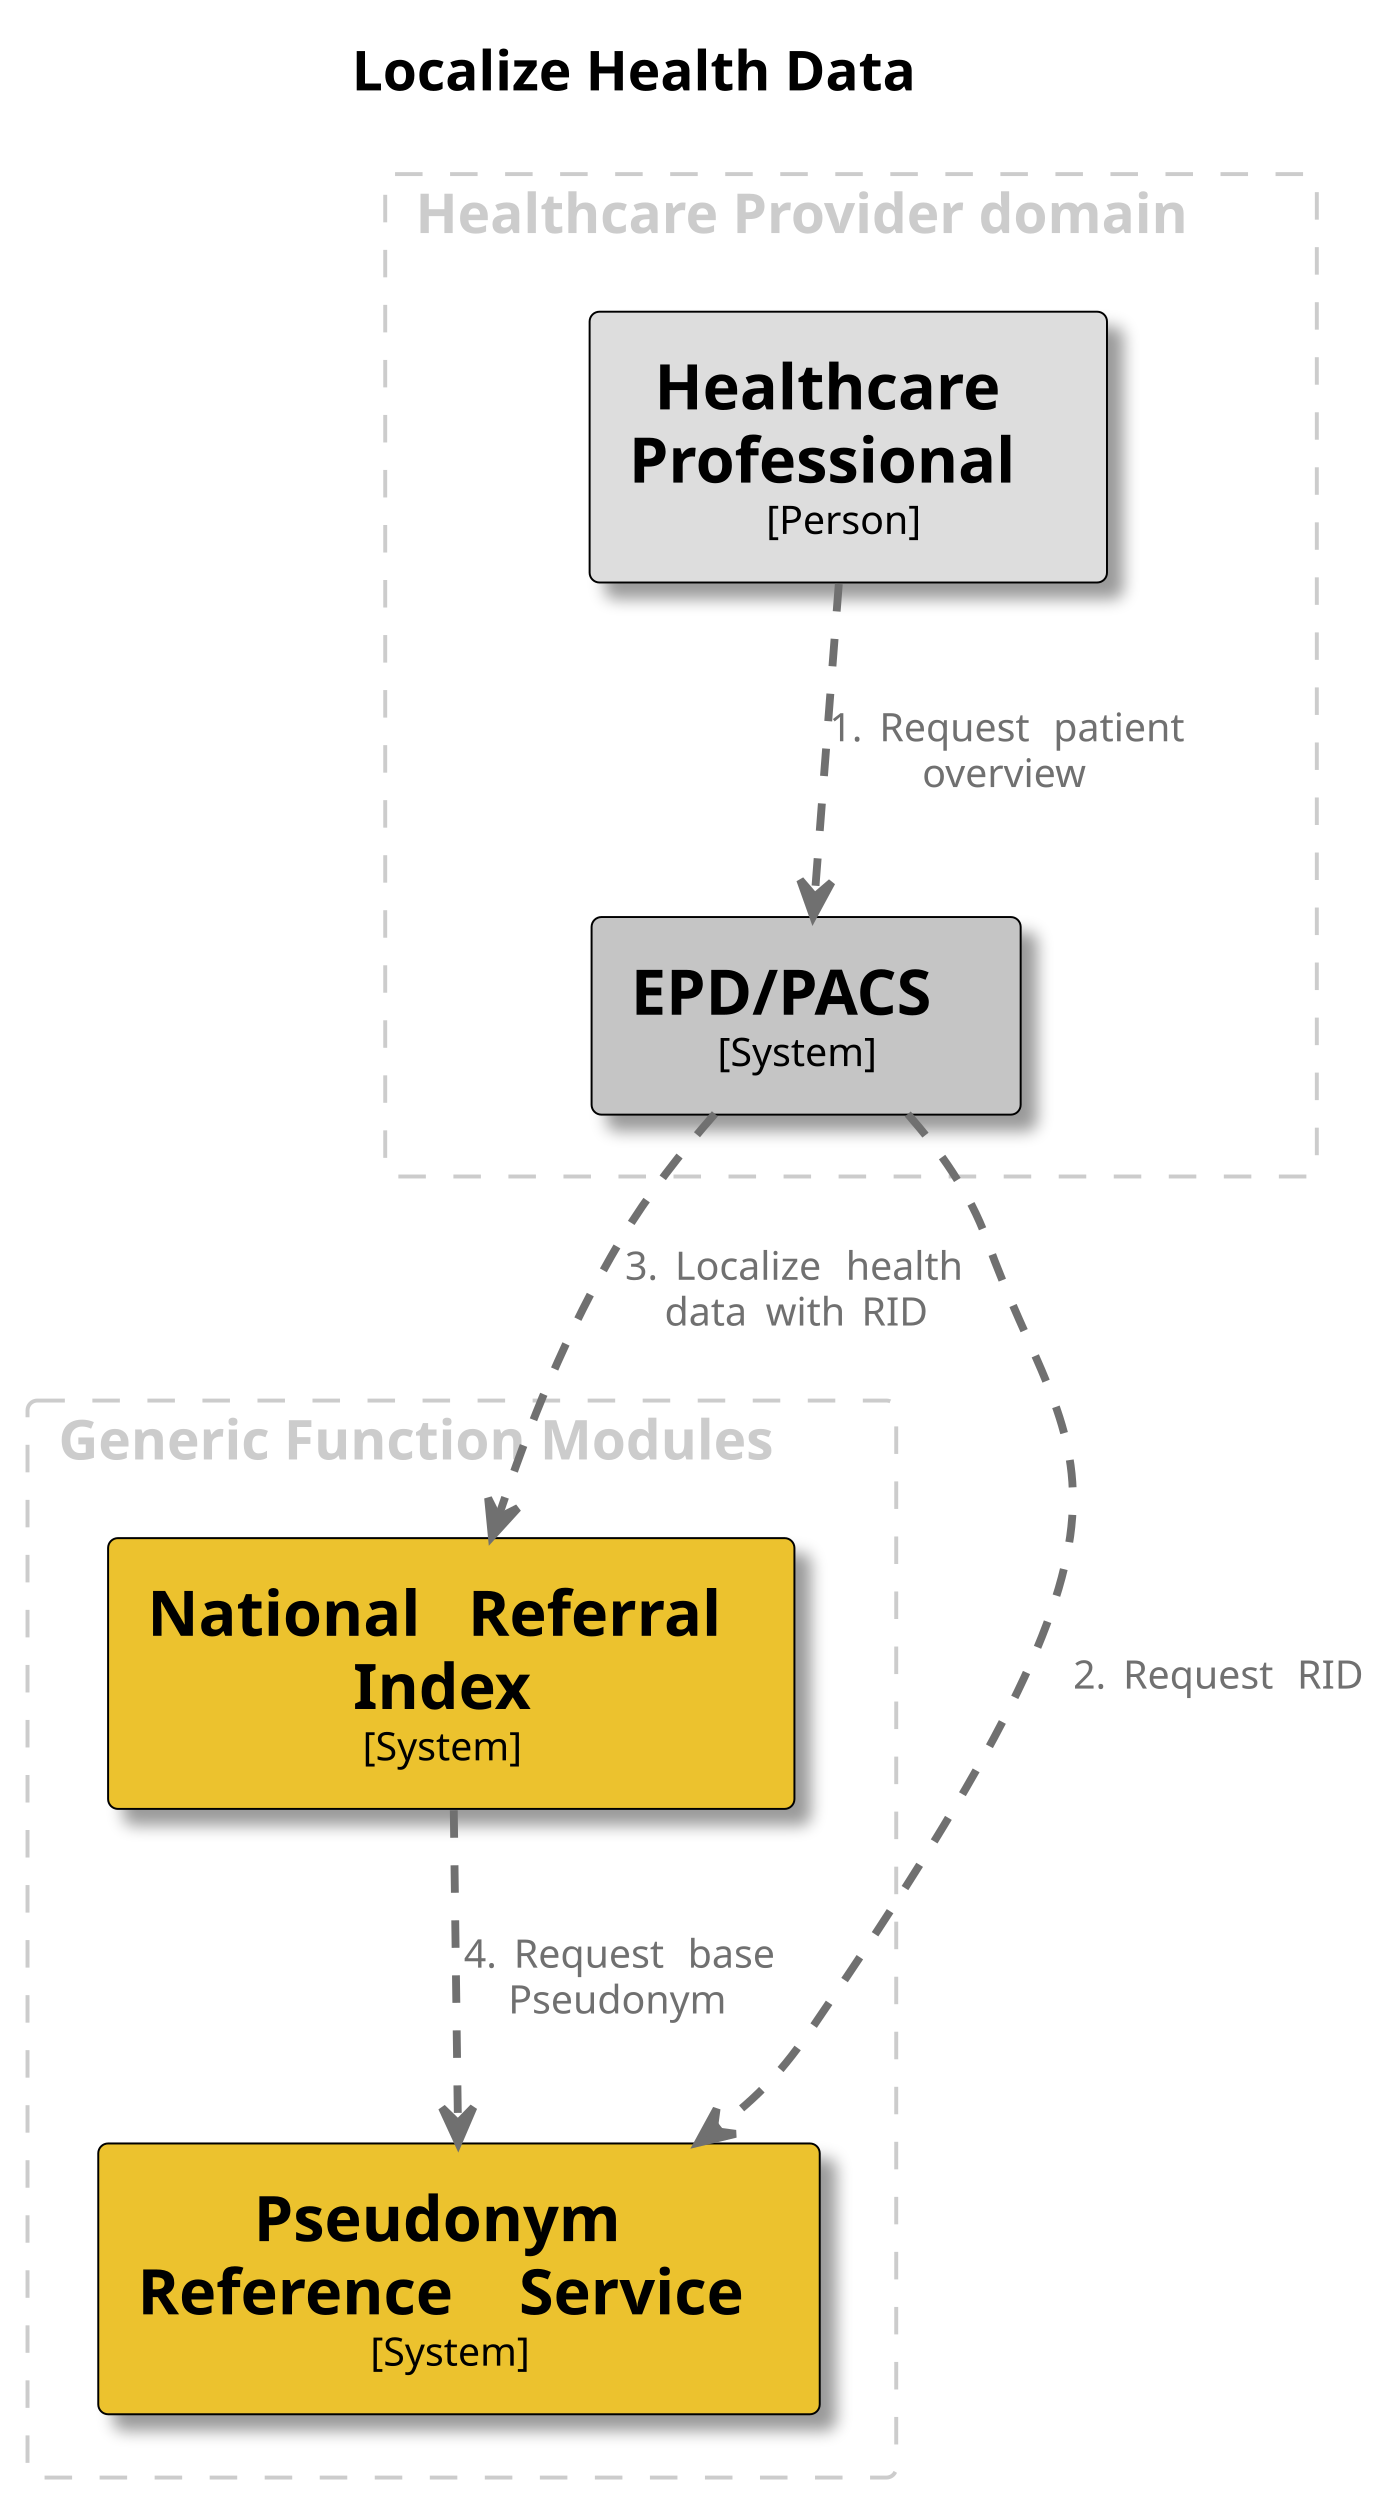
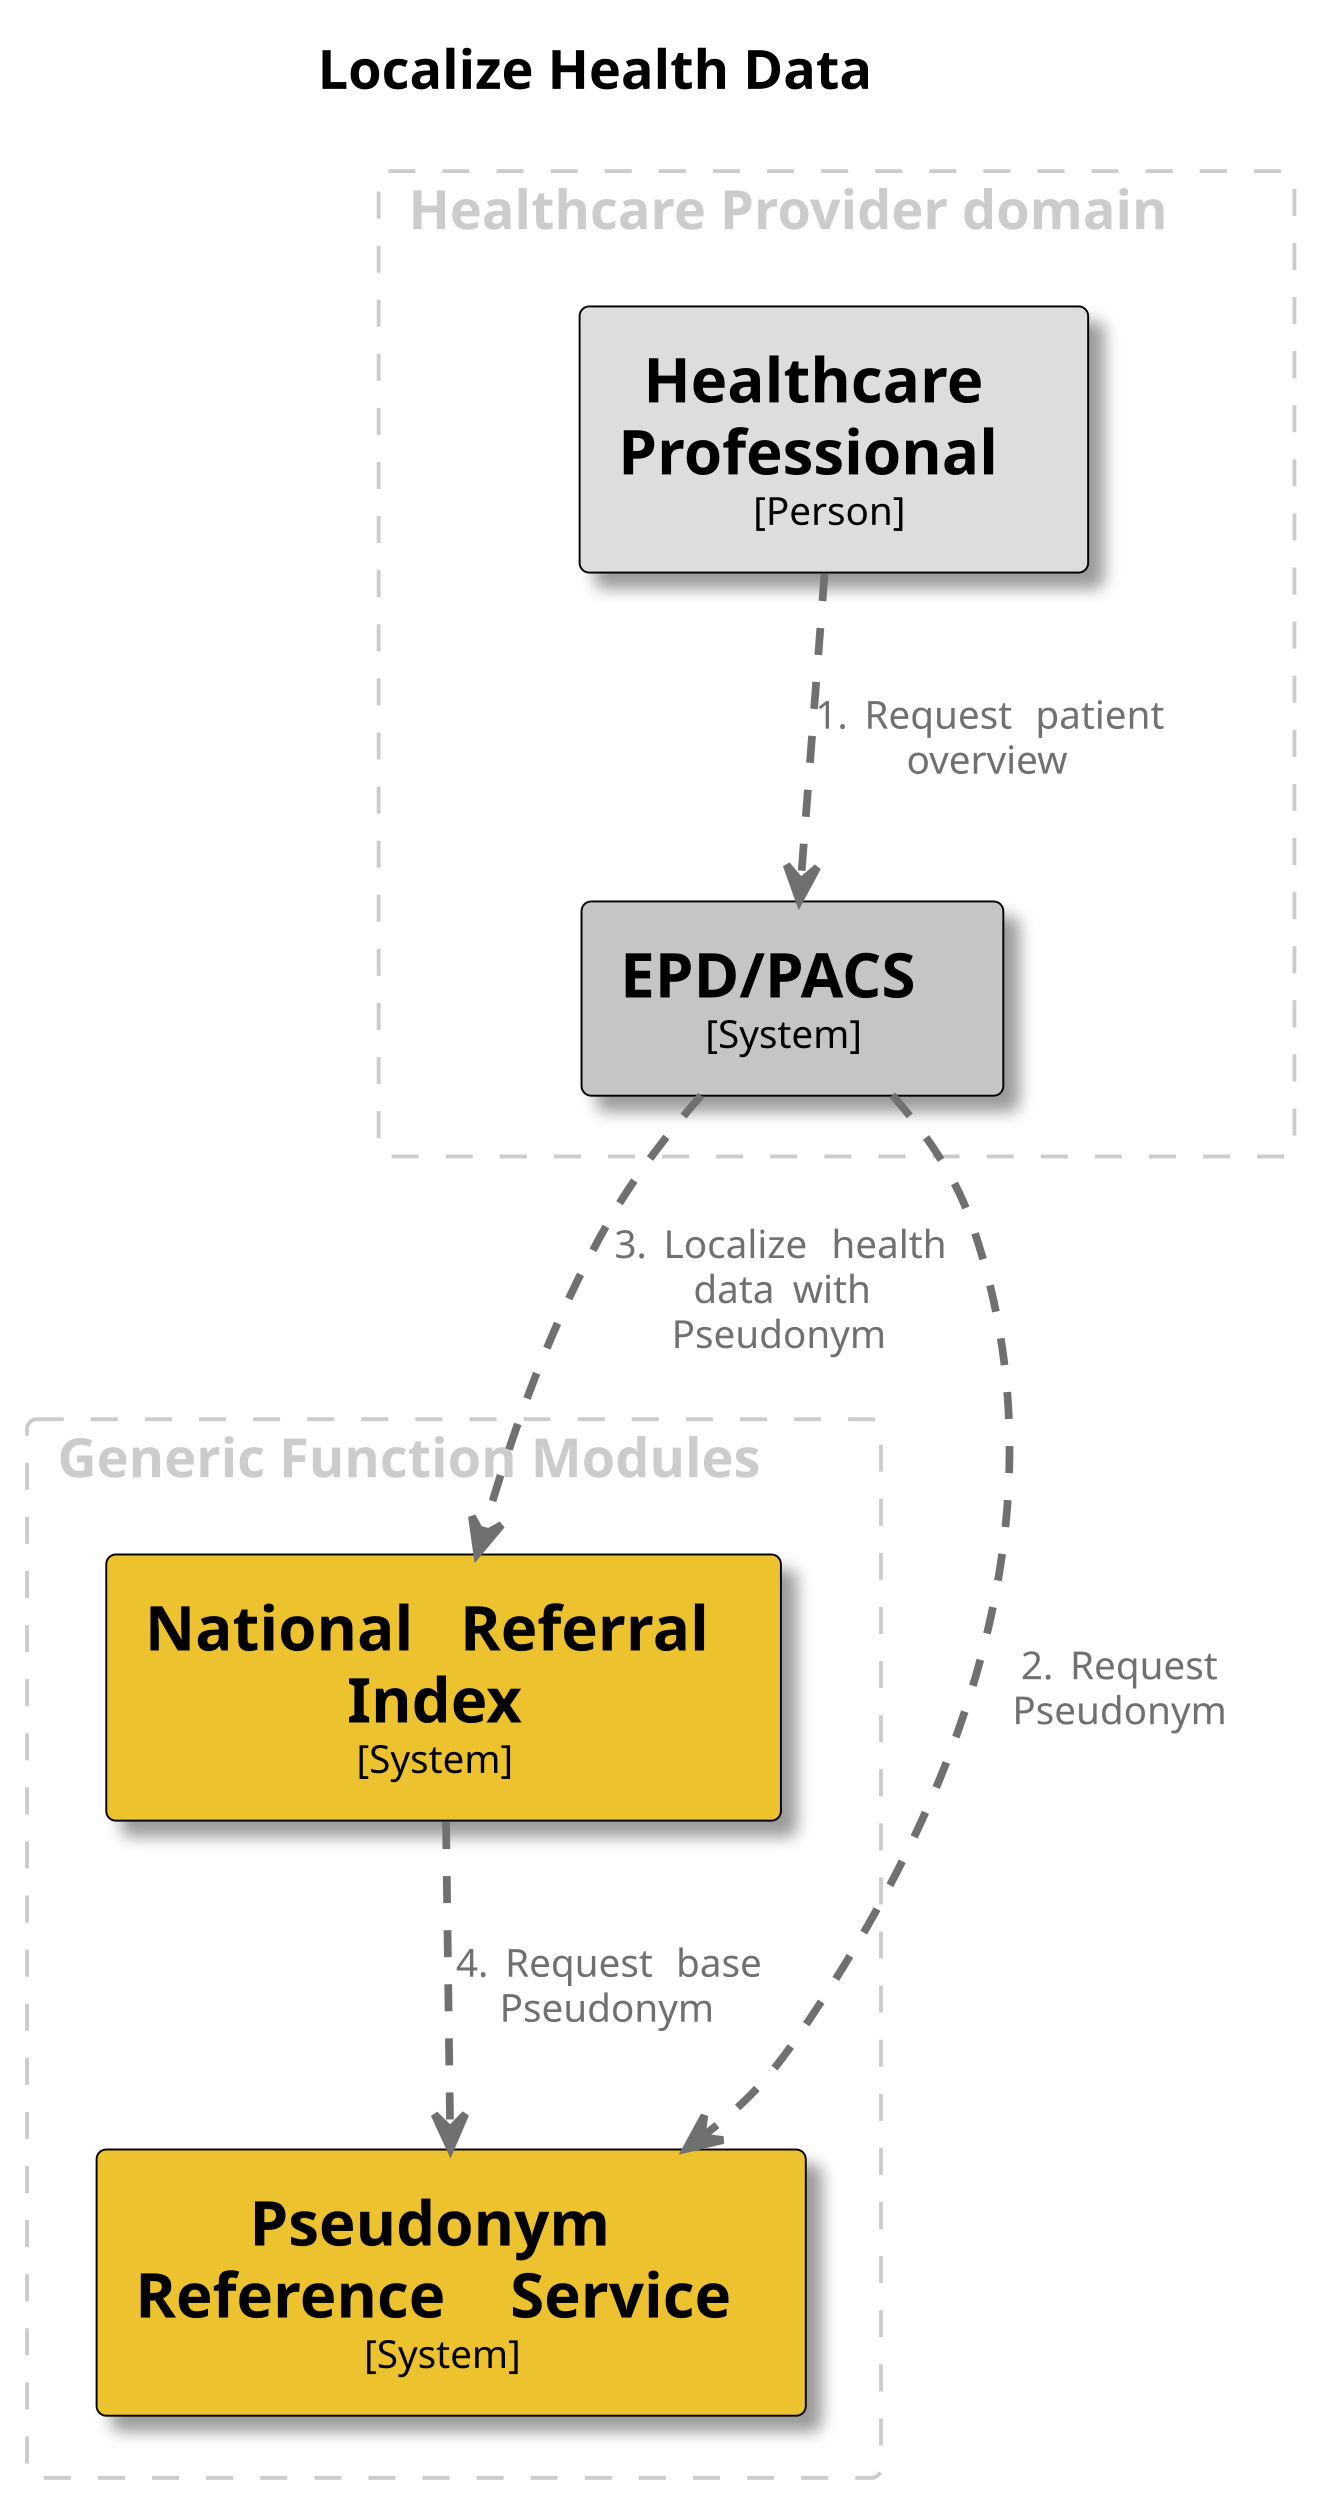
- <svg xmlns="http://www.w3.org/2000/svg" contentStyleType="text/css" height="636px" preserveAspectRatio="none" style="width:355px;height:636px;background:#FFFFFF;" version="1.1" viewBox="0 0 355 636" width="355px" zoomAndPan="magnify">
+ <svg xmlns="http://www.w3.org/2000/svg" contentStyleType="text/css" height="647px" preserveAspectRatio="none" style="width:341px;height:647px;background:#FFFFFF;" version="1.1" viewBox="0 0 341 647" width="341px" zoomAndPan="magnify">
  <defs>
-     <filter height="300%" id="f16t4txpotowxk" width="300%" x="-1" y="-1">
+     <filter height="300%" id="fmow0vqyk3uug" width="300%" x="-1" y="-1">
      <feGaussianBlur result="blurOut" stdDeviation="2.0" />
      <feColorMatrix in="blurOut" result="blurOut2" type="matrix" values="0 0 0 0 0 0 0 0 0 0 0 0 0 0 0 0 0 0 .4 0" />
      <feOffset dx="4.0" dy="4.0" in="blurOut2" result="blurOut3" />
      <feBlend in="SourceGraphic" in2="blurOut3" mode="normal" />
    </filter>
  </defs>
  <g>
-     <text fill="#000000" font-family="sans-serif" font-size="14" font-weight="bold" lengthAdjust="spacing" textLength="162.6" x="89.483" y="22.995">Localize Health Data</text>
+     <text fill="#000000" font-family="sans-serif" font-size="14" font-weight="bold" lengthAdjust="spacing" textLength="162.6" x="82.2" y="22.995">Localize Health Data</text>
    <g id="cluster_group1">
-       <rect fill="none" height="274" rx="2.5" ry="2.5" style="stroke:#CCCCCC;stroke-width:1.0;stroke-dasharray:7.0,7.0;" width="221" x="7" y="356.297" />
-       <text fill="#CCCCCC" font-family="sans-serif" font-size="14" font-weight="bold" lengthAdjust="spacing" textLength="205.235" x="14.882" y="371.292">Generic Function Modules</text>
+       <rect fill="none" height="274" rx="2.5" ry="2.5" style="stroke:#CCCCCC;stroke-width:1.0;stroke-dasharray:7.0,7.0;" width="221" x="7" y="367.297" />
+       <text fill="#CCCCCC" font-family="sans-serif" font-size="14" font-weight="bold" lengthAdjust="spacing" textLength="205.235" x="14.882" y="382.292">Generic Function Modules</text>
    </g>
    <g id="cluster_group2">
      <rect fill="none" height="255" rx="2.5" ry="2.5" style="stroke:#CCCCCC;stroke-width:1.0;stroke-dasharray:7.0,7.0;" width="237" x="98" y="44.297" />
      <text fill="#CCCCCC" font-family="sans-serif" font-size="14" font-weight="bold" lengthAdjust="spacing" textLength="221.58" x="105.71" y="59.292">Healthcare Provider domain</text>
    </g>
    <g id="elem_PseudonymReferenceService">
-       <rect fill="#ECC22E" filter="url(#f16t4txpotowxk)" height="68.891" rx="2.5" ry="2.5" style="stroke:#000000;stroke-width:0.5;" width="183.539" x="25" y="545.297" />
-       <text fill="#000000" font-family="sans-serif" font-size="16" font-weight="bold" lengthAdjust="spacing" textLength="104.43" x="64.555" y="570.148">Pseudonym</text>
-       <text fill="#000000" font-family="sans-serif" font-size="16" font-weight="bold" lengthAdjust="spacing" textLength="91.453" x="35" y="588.773">Reference</text>
-       <text fill="#000000" font-family="sans-serif" font-size="16" font-weight="bold" lengthAdjust="spacing" textLength="5.57" x="126.453" y="588.773"> </text>
-       <text fill="#000000" font-family="sans-serif" font-size="16" font-weight="bold" lengthAdjust="spacing" textLength="66.516" x="132.023" y="588.773">Service</text>
-       <text fill="#000000" font-family="sans-serif" font-size="10" lengthAdjust="spacing" textLength="45.093" x="94.223" y="601.829">[System]</text>
+       <rect fill="#ECC22E" filter="url(#fmow0vqyk3uug)" height="68.891" rx="2.5" ry="2.5" style="stroke:#000000;stroke-width:0.5;" width="183.539" x="25" y="556.297" />
+       <text fill="#000000" font-family="sans-serif" font-size="16" font-weight="bold" lengthAdjust="spacing" textLength="104.43" x="64.555" y="581.148">Pseudonym</text>
+       <text fill="#000000" font-family="sans-serif" font-size="16" font-weight="bold" lengthAdjust="spacing" textLength="91.453" x="35" y="599.773">Reference</text>
+       <text fill="#000000" font-family="sans-serif" font-size="16" font-weight="bold" lengthAdjust="spacing" textLength="5.57" x="126.453" y="599.773"> </text>
+       <text fill="#000000" font-family="sans-serif" font-size="16" font-weight="bold" lengthAdjust="spacing" textLength="66.516" x="132.023" y="599.773">Service</text>
+       <text fill="#000000" font-family="sans-serif" font-size="10" lengthAdjust="spacing" textLength="45.093" x="94.223" y="612.829">[System]</text>
    </g>
    <g id="elem_NationalReferralIndex">
-       <rect fill="#ECC22E" filter="url(#f16t4txpotowxk)" height="68.891" rx="2.5" ry="2.5" style="stroke:#000000;stroke-width:0.5;" width="174.602" x="27.5" y="391.297" />
-       <text fill="#000000" font-family="sans-serif" font-size="16" font-weight="bold" lengthAdjust="spacing" textLength="75.984" x="37.5" y="416.148">National</text>
-       <text fill="#000000" font-family="sans-serif" font-size="16" font-weight="bold" lengthAdjust="spacing" textLength="5.57" x="113.484" y="416.148"> </text>
-       <text fill="#000000" font-family="sans-serif" font-size="16" font-weight="bold" lengthAdjust="spacing" textLength="73.047" x="119.055" y="416.148">Referral</text>
-       <text fill="#000000" font-family="sans-serif" font-size="16" font-weight="bold" lengthAdjust="spacing" textLength="49.969" x="89.816" y="434.773">Index</text>
-       <text fill="#000000" font-family="sans-serif" font-size="10" lengthAdjust="spacing" textLength="45.093" x="92.254" y="447.829">[System]</text>
+       <rect fill="#ECC22E" filter="url(#fmow0vqyk3uug)" height="68.891" rx="2.5" ry="2.5" style="stroke:#000000;stroke-width:0.5;" width="174.602" x="27.5" y="402.297" />
+       <text fill="#000000" font-family="sans-serif" font-size="16" font-weight="bold" lengthAdjust="spacing" textLength="75.984" x="37.5" y="427.148">National</text>
+       <text fill="#000000" font-family="sans-serif" font-size="16" font-weight="bold" lengthAdjust="spacing" textLength="5.57" x="113.484" y="427.148"> </text>
+       <text fill="#000000" font-family="sans-serif" font-size="16" font-weight="bold" lengthAdjust="spacing" textLength="73.047" x="119.055" y="427.148">Referral</text>
+       <text fill="#000000" font-family="sans-serif" font-size="16" font-weight="bold" lengthAdjust="spacing" textLength="49.969" x="89.816" y="445.773">Index</text>
+       <text fill="#000000" font-family="sans-serif" font-size="10" lengthAdjust="spacing" textLength="45.093" x="92.254" y="458.829">[System]</text>
    </g>
    <g id="elem_HealthcareProfessional">
-       <rect fill="#DDDDDD" filter="url(#f16t4txpotowxk)" height="68.891" rx="2.5" ry="2.5" style="stroke:#000000;stroke-width:0.5;" width="131.617" x="150" y="79.297" />
+       <rect fill="#DDDDDD" filter="url(#fmow0vqyk3uug)" height="68.891" rx="2.5" ry="2.5" style="stroke:#000000;stroke-width:0.5;" width="131.617" x="150" y="79.297" />
      <text fill="#000000" font-family="sans-serif" font-size="16" font-weight="bold" lengthAdjust="spacing" textLength="98.586" x="166.516" y="104.148">Healthcare</text>
      <text fill="#000000" font-family="sans-serif" font-size="16" font-weight="bold" lengthAdjust="spacing" textLength="111.617" x="160" y="122.773">Professional</text>
      <text fill="#000000" font-family="sans-serif" font-size="10" lengthAdjust="spacing" textLength="41.763" x="194.927" y="135.829">[Person]</text>
    </g>
    <g id="elem_EPDPACS">
-       <rect fill="#C5C5C5" filter="url(#f16t4txpotowxk)" height="50.266" rx="2.5" ry="2.5" style="stroke:#000000;stroke-width:0.5;" width="109.156" x="150.5" y="233.297" />
+       <rect fill="#C5C5C5" filter="url(#fmow0vqyk3uug)" height="50.266" rx="2.5" ry="2.5" style="stroke:#000000;stroke-width:0.5;" width="109.156" x="150.5" y="233.297" />
      <text fill="#000000" font-family="sans-serif" font-size="16" font-weight="bold" lengthAdjust="spacing" textLength="89.156" x="160.5" y="258.148">EPD/PACS</text>
      <text fill="#000000" font-family="sans-serif" font-size="10" lengthAdjust="spacing" textLength="45.093" x="182.532" y="271.204">[System]</text>
    </g>
    <g id="link_HealthcareProfessional_EPDPACS">
      <path d="M213.39,148.567 C211.39,174.577 209.121,203.915 207.331,227.145 " fill="none" id="HealthcareProfessional-to-EPDPACS" style="stroke:#707070;stroke-width:2.0;stroke-dasharray:7.0,7.0;" />
      <polygon fill="#707070" points="206.87,233.127,211.55,224.461,207.254,228.142,203.573,223.846,206.87,233.127" style="stroke:#707070;stroke-width:2.0;" />
      <text fill="#707070" font-family="sans-serif" font-size="10" lengthAdjust="spacing" textLength="9.541" x="211" y="188.579">1.</text>
      <text fill="#707070" font-family="sans-serif" font-size="10" lengthAdjust="spacing" textLength="3.179" x="220.541" y="188.579"> </text>
      <text fill="#707070" font-family="sans-serif" font-size="10" lengthAdjust="spacing" textLength="41.069" x="223.72" y="188.579">Request</text>
      <text fill="#707070" font-family="sans-serif" font-size="10" lengthAdjust="spacing" textLength="3.179" x="264.789" y="188.579"> </text>
      <text fill="#707070" font-family="sans-serif" font-size="10" lengthAdjust="spacing" textLength="35.586" x="267.968" y="188.579">patient</text>
      <text fill="#707070" font-family="sans-serif" font-size="10" lengthAdjust="spacing" textLength="45.327" x="234.613" y="200.22">overview</text>
    </g>
    <g id="link_EPDPACS_PseudonymReferenceService">
-       <path d="M230.94,283.417 C238.97,292.537 246.8,303.567 251,315.297 C272.67,375.817 302.04,376.777 207,515.297 C199.21,526.647 193.444,532.989 182.344,541.489 " fill="none" id="EPDPACS-to-PseudonymReferenceService" style="stroke:#707070;stroke-width:2.0;stroke-dasharray:7.0,7.0;" />
-       <polygon fill="#707070" points="177.58,545.137,187.157,542.841,181.55,542.097,182.294,536.489,177.58,545.137" style="stroke:#707070;stroke-width:2.0;" />
-       <text fill="#707070" font-family="sans-serif" font-size="10" lengthAdjust="spacing" textLength="9.541" x="273" y="429.579">2.</text>
-       <text fill="#707070" font-family="sans-serif" font-size="10" lengthAdjust="spacing" textLength="3.179" x="282.541" y="429.579"> </text>
-       <text fill="#707070" font-family="sans-serif" font-size="10" lengthAdjust="spacing" textLength="41.069" x="285.72" y="429.579">Request</text>
-       <text fill="#707070" font-family="sans-serif" font-size="10" lengthAdjust="spacing" textLength="3.179" x="326.789" y="429.579"> </text>
-       <text fill="#707070" font-family="sans-serif" font-size="10" lengthAdjust="spacing" textLength="17.598" x="329.968" y="429.579">RID</text>
+       <path d="M230.94,283.417 C238.97,292.537 246.8,303.567 251,315.297 C273.76,378.867 258.52,451.197 207,526.297 C199.21,537.647 193.444,543.989 182.344,552.489 " fill="none" id="EPDPACS-to-PseudonymReferenceService" style="stroke:#707070;stroke-width:2.0;stroke-dasharray:7.0,7.0;" />
+       <polygon fill="#707070" points="177.58,556.137,187.157,553.841,181.55,553.097,182.294,547.489,177.58,556.137" style="stroke:#707070;stroke-width:2.0;" />
+       <text fill="#707070" font-family="sans-serif" font-size="10" lengthAdjust="spacing" textLength="9.541" x="264.202" y="434.579">2.</text>
+       <text fill="#707070" font-family="sans-serif" font-size="10" lengthAdjust="spacing" textLength="3.179" x="273.743" y="434.579"> </text>
+       <text fill="#707070" font-family="sans-serif" font-size="10" lengthAdjust="spacing" textLength="41.069" x="276.922" y="434.579">Request</text>
+       <text fill="#707070" font-family="sans-serif" font-size="10" lengthAdjust="spacing" textLength="58.193" x="262" y="446.22">Pseudonym</text>
    </g>
    <g id="link_EPDPACS_NationalReferralIndex">
-       <path d="M181.86,283.357 C173.59,292.797 164.68,304.057 158,315.297 C143.81,339.177 134.454,362.894 127.024,385.224 " fill="none" id="EPDPACS-to-NationalReferralIndex" style="stroke:#707070;stroke-width:2.0;stroke-dasharray:7.0,7.0;" />
-       <polygon fill="#707070" points="125.13,390.917,131.767,383.64,126.709,386.173,124.176,381.114,125.13,390.917" style="stroke:#707070;stroke-width:2.0;" />
+       <path d="M181.43,283.517 C173.21,292.897 164.44,304.067 158,315.297 C142.2,342.857 132.29,371.458 125.15,396.428 " fill="none" id="EPDPACS-to-NationalReferralIndex" style="stroke:#707070;stroke-width:2.0;stroke-dasharray:7.0,7.0;" />
+       <polygon fill="#707070" points="123.5,402.197,129.82,394.643,124.875,397.389,122.129,392.444,123.5,402.197" style="stroke:#707070;stroke-width:2.0;" />
      <text fill="#707070" font-family="sans-serif" font-size="10" lengthAdjust="spacing" textLength="9.541" x="159" y="325.579">3.</text>
      <text fill="#707070" font-family="sans-serif" font-size="10" lengthAdjust="spacing" textLength="3.179" x="168.541" y="325.579"> </text>
      <text fill="#707070" font-family="sans-serif" font-size="10" lengthAdjust="spacing" textLength="40.273" x="171.72" y="325.579">Localize</text>
      <text fill="#707070" font-family="sans-serif" font-size="10" lengthAdjust="spacing" textLength="3.179" x="211.993" y="325.579"> </text>
      <text fill="#707070" font-family="sans-serif" font-size="10" lengthAdjust="spacing" textLength="31.655" x="215.172" y="325.579">health</text>
-       <text fill="#707070" font-family="sans-serif" font-size="10" lengthAdjust="spacing" textLength="22.524" x="169.066" y="337.22">data</text>
-       <text fill="#707070" font-family="sans-serif" font-size="10" lengthAdjust="spacing" textLength="3.179" x="191.59" y="337.22"> </text>
-       <text fill="#707070" font-family="sans-serif" font-size="10" lengthAdjust="spacing" textLength="21.216" x="194.769" y="337.22">with</text>
-       <text fill="#707070" font-family="sans-serif" font-size="10" lengthAdjust="spacing" textLength="3.179" x="215.985" y="337.22"> </text>
-       <text fill="#707070" font-family="sans-serif" font-size="10" lengthAdjust="spacing" textLength="17.598" x="219.164" y="337.22">RID</text>
+       <text fill="#707070" font-family="sans-serif" font-size="10" lengthAdjust="spacing" textLength="22.524" x="179.454" y="337.22">data</text>
+       <text fill="#707070" font-family="sans-serif" font-size="10" lengthAdjust="spacing" textLength="3.179" x="201.978" y="337.22"> </text>
+       <text fill="#707070" font-family="sans-serif" font-size="10" lengthAdjust="spacing" textLength="21.216" x="205.157" y="337.22">with</text>
+       <text fill="#707070" font-family="sans-serif" font-size="10" lengthAdjust="spacing" textLength="58.193" x="173.817" y="348.86">Pseudonym</text>
    </g>
    <g id="link_NationalReferralIndex_PseudonymReferenceService">
-       <path d="M115.44,460.527 C115.78,485.717 116.151,513.987 116.481,539.157 " fill="none" id="NationalReferralIndex-to-PseudonymReferenceService" style="stroke:#707070;stroke-width:2.0;stroke-dasharray:7.0,7.0;" />
-       <polygon fill="#707070" points="116.56,545.157,120.442,536.105,116.495,540.157,112.442,536.21,116.56,545.157" style="stroke:#707070;stroke-width:2.0;" />
-       <text fill="#707070" font-family="sans-serif" font-size="10" lengthAdjust="spacing" textLength="9.541" x="118" y="500.579">4.</text>
-       <text fill="#707070" font-family="sans-serif" font-size="10" lengthAdjust="spacing" textLength="3.179" x="127.541" y="500.579"> </text>
-       <text fill="#707070" font-family="sans-serif" font-size="10" lengthAdjust="spacing" textLength="41.069" x="130.72" y="500.579">Request</text>
-       <text fill="#707070" font-family="sans-serif" font-size="10" lengthAdjust="spacing" textLength="3.179" x="171.789" y="500.579"> </text>
-       <text fill="#707070" font-family="sans-serif" font-size="10" lengthAdjust="spacing" textLength="23.838" x="174.968" y="500.579">base</text>
-       <text fill="#707070" font-family="sans-serif" font-size="10" lengthAdjust="spacing" textLength="58.193" x="129.306" y="512.22">Pseudonym</text>
+       <path d="M115.44,471.527 C115.78,496.717 116.151,524.987 116.481,550.157 " fill="none" id="NationalReferralIndex-to-PseudonymReferenceService" style="stroke:#707070;stroke-width:2.0;stroke-dasharray:7.0,7.0;" />
+       <polygon fill="#707070" points="116.56,556.157,120.442,547.105,116.495,551.157,112.442,547.21,116.56,556.157" style="stroke:#707070;stroke-width:2.0;" />
+       <text fill="#707070" font-family="sans-serif" font-size="10" lengthAdjust="spacing" textLength="9.541" x="118" y="511.579">4.</text>
+       <text fill="#707070" font-family="sans-serif" font-size="10" lengthAdjust="spacing" textLength="3.179" x="127.541" y="511.579"> </text>
+       <text fill="#707070" font-family="sans-serif" font-size="10" lengthAdjust="spacing" textLength="41.069" x="130.72" y="511.579">Request</text>
+       <text fill="#707070" font-family="sans-serif" font-size="10" lengthAdjust="spacing" textLength="3.179" x="171.789" y="511.579"> </text>
+       <text fill="#707070" font-family="sans-serif" font-size="10" lengthAdjust="spacing" textLength="23.838" x="174.968" y="511.579">base</text>
+       <text fill="#707070" font-family="sans-serif" font-size="10" lengthAdjust="spacing" textLength="58.193" x="129.306" y="523.22">Pseudonym</text>
    </g>
  </g>
</svg>
